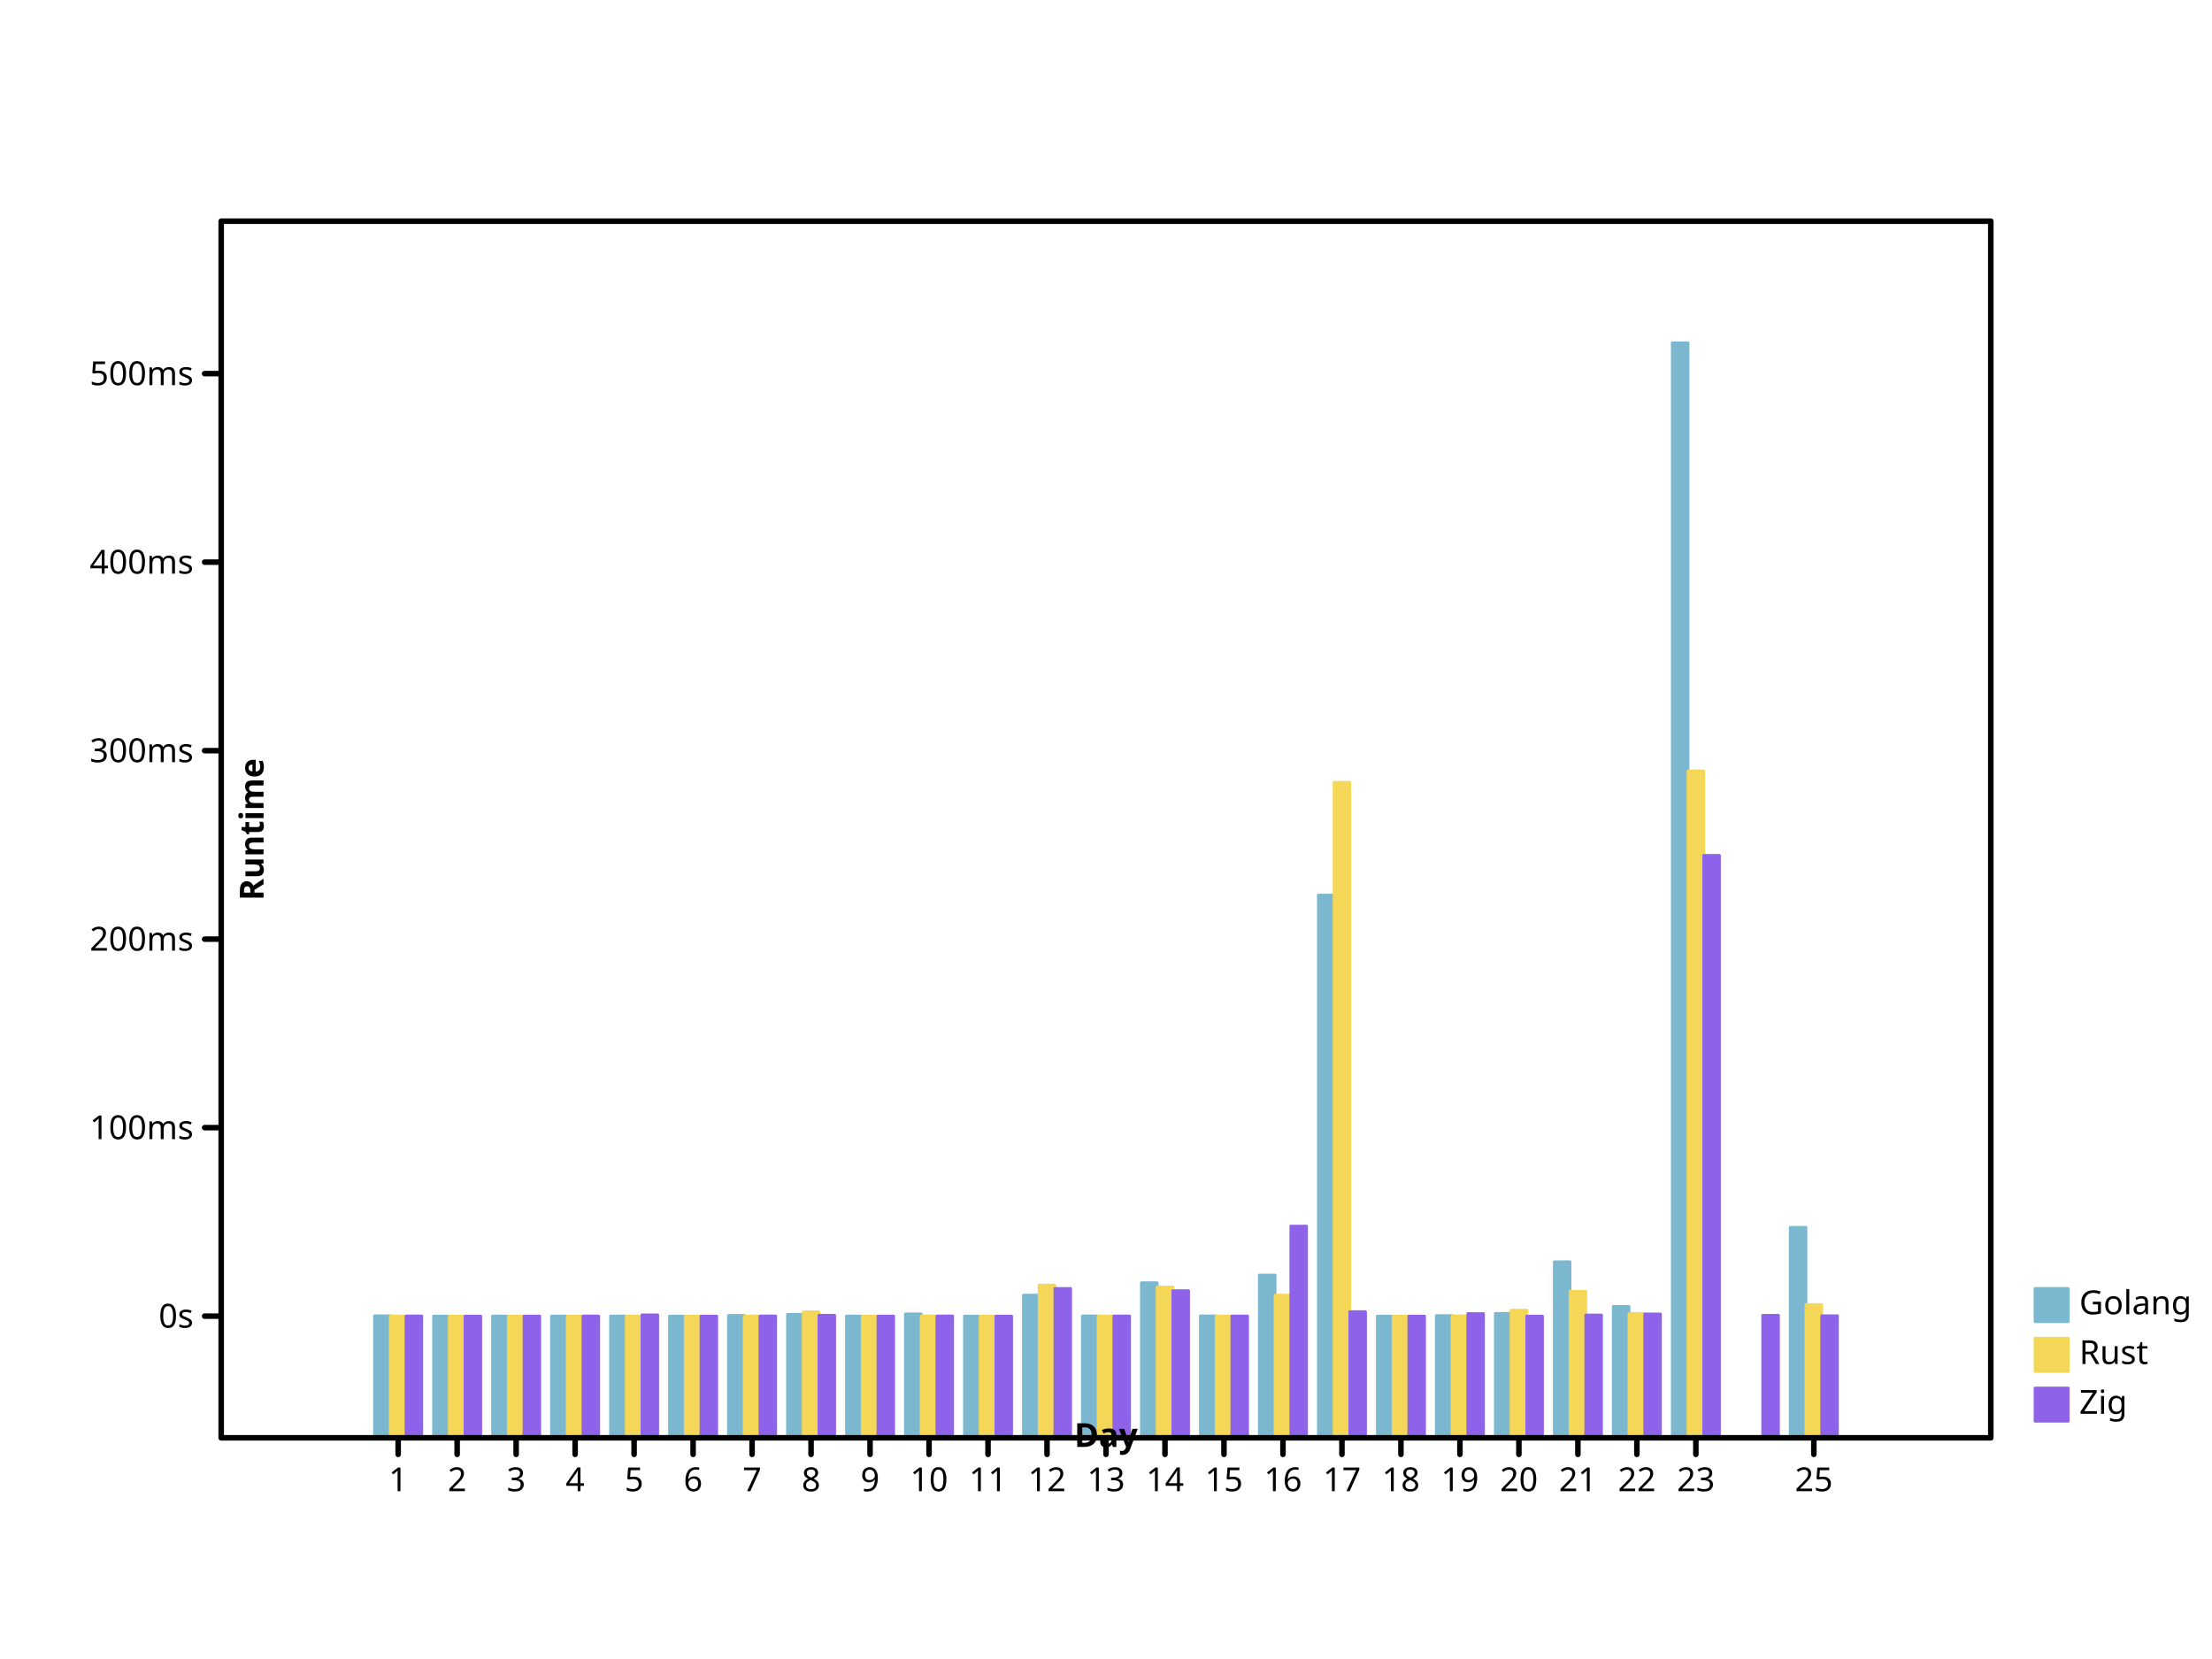
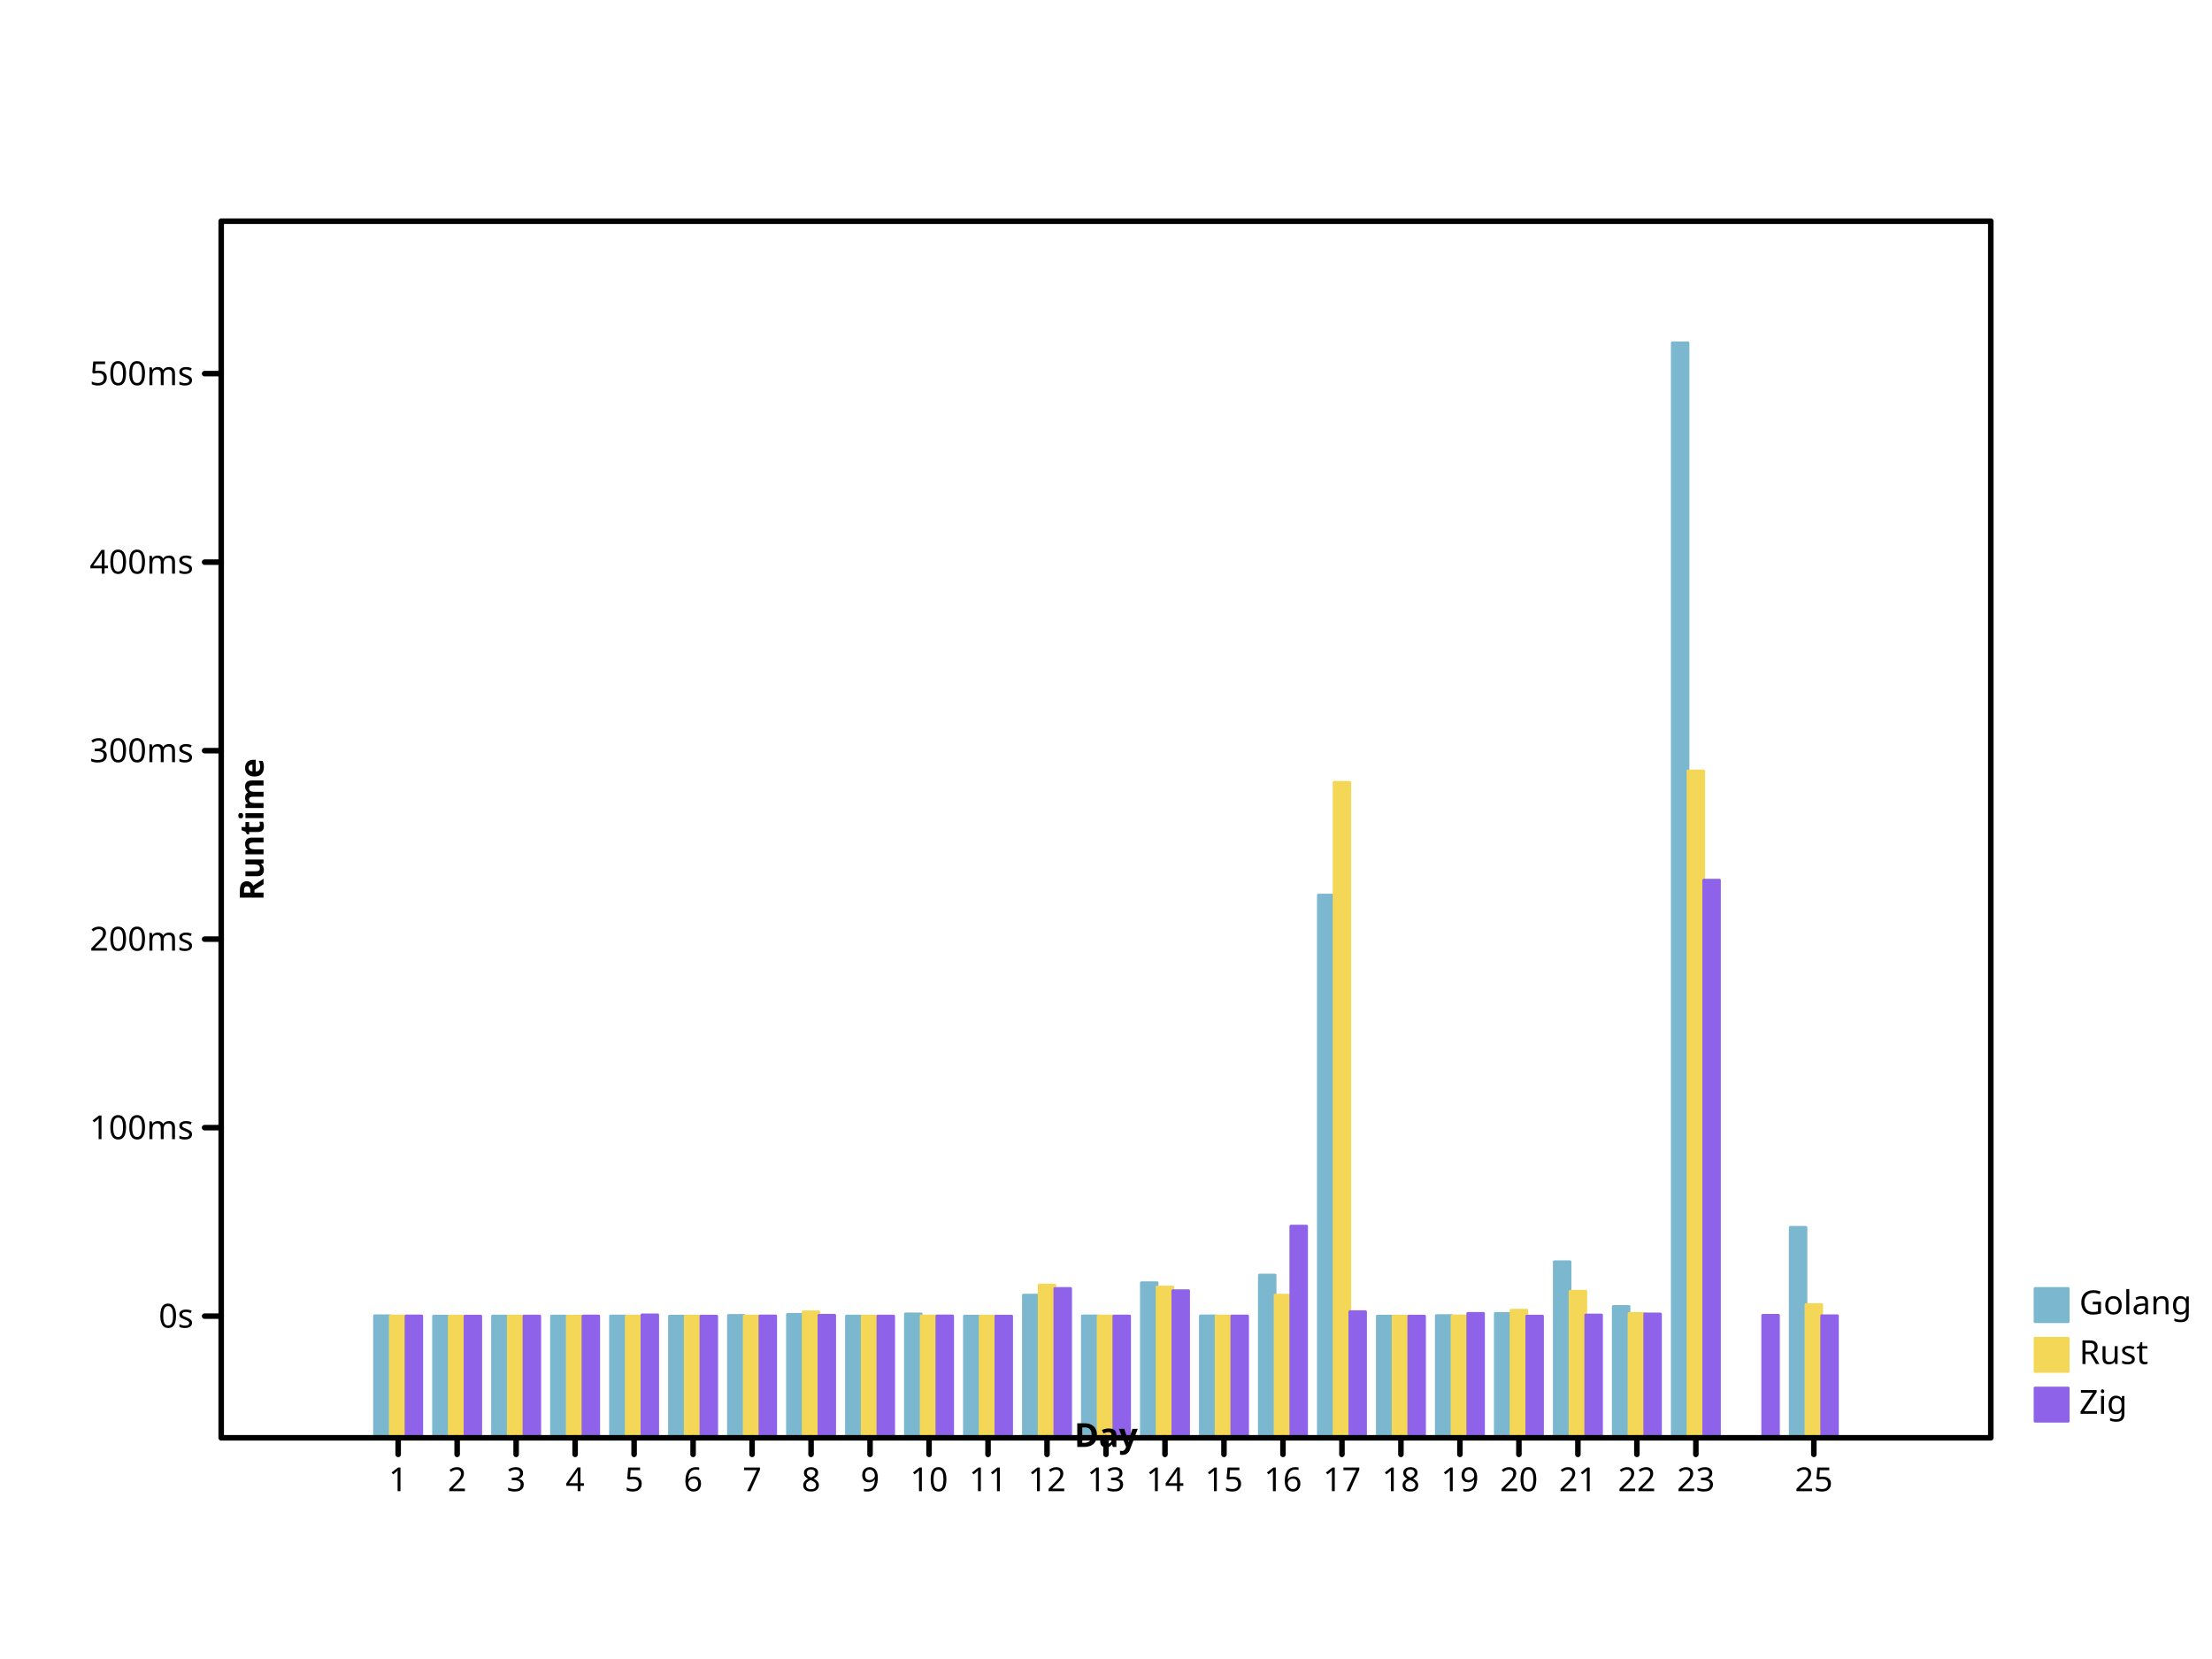
- <svg xmlns="http://www.w3.org/2000/svg" width="800" height="600" viewbox="0 0 800 600" preserveAspectRatio="xMidYMid meet">
+ <svg xmlns="http://www.w3.org/2000/svg" preserveAspectRatio="xMidYMid meet" width="800" height="600" viewbox="0 0 800 600">
  <defs>
-     <marker refX="5" refY="5" markerUnits="userSpaceOnUse" markerWidth="2%" markerHeight="2%" id="circle" viewBox="0 0 10 10 ">
-       <circle stroke="black" cx="5" cy="5" r="3" fill="none" />
+     <marker viewBox="0 0 10 10 " refX="5" refY="5" markerUnits="userSpaceOnUse" markerWidth="2%" markerHeight="2%" id="circle">
+       <circle cx="5" cy="5" r="3" fill="none" stroke="black" />
    </marker>
-     <marker refY="5" markerUnits="userSpaceOnUse" markerWidth="2%" markerHeight="2%" id="filled-circle" viewBox="0 0 10 10 " refX="5">
-       <circle cx="5" cy="5" r="3" fill="black" stroke="none" />
+     <marker viewBox="0 0 10 10 " refX="5" refY="5" markerUnits="userSpaceOnUse" markerWidth="2%" markerHeight="2%" id="filled-circle">
+       <circle r="3" fill="black" stroke="none" cx="5" cy="5" />
    </marker>
-     <marker markerHeight="2%" id="square" viewBox="0 0 10 10 " refX="5" refY="5" markerUnits="userSpaceOnUse" markerWidth="2%">
+     <marker refX="5" refY="5" markerUnits="userSpaceOnUse" markerWidth="2%" markerHeight="2%" id="square" viewBox="0 0 10 10 ">
      <rect width="6" height="6" fill="none" stroke="black" x="2" y="2" />
    </marker>
-     <marker markerHeight="2%" id="filled-square" viewBox="0 0 10 10 " refX="5" refY="5" markerUnits="userSpaceOnUse" markerWidth="2%">
-       <rect height="6" fill="black" stroke="none" x="2" y="2" width="6" />
+     <marker viewBox="0 0 10 10 " refX="5" refY="5" markerUnits="userSpaceOnUse" markerWidth="2%" markerHeight="2%" id="filled-square">
+       <rect stroke="none" x="2" y="2" width="6" height="6" fill="black" />
    </marker>
  </defs>
  <g fill="hsl(198, 47%, 65%)" stroke="hsl(198, 47%, 65%)" stroke-width="1px" stroke-linecap="round" stroke-linejoin="round" transform="translate(80 520 )scale(1 -1 )">
-     <rect height="4.413499e+01" vector-effect="non-scaling-stroke" x="5.546667e+01" y="0" width="5.688889e+00" />
-     <rect width="5.688889e+00" height="4.400498e+01" vector-effect="non-scaling-stroke" x="7.680000e+01" y="0" />
+     <rect y="0" width="5.688889e+00" height="4.413499e+01" vector-effect="non-scaling-stroke" x="5.546667e+01" />
+     <rect vector-effect="non-scaling-stroke" x="7.680000e+01" y="0" width="5.688889e+00" height="4.400498e+01" />
    <rect width="5.688889e+00" height="4.402066e+01" vector-effect="non-scaling-stroke" x="9.813333e+01" y="0" />
-     <rect vector-effect="non-scaling-stroke" x="1.194667e+02" y="0" width="5.688889e+00" height="4.402335e+01" />
-     <rect y="0" width="5.688889e+00" height="4.404145e+01" vector-effect="non-scaling-stroke" x="1.408000e+02" />
-     <rect vector-effect="non-scaling-stroke" x="1.621333e+02" y="0" width="5.688889e+00" height="4.400009e+01" />
-     <rect x="1.834667e+02" y="0" width="5.688889e+00" height="4.425260e+01" vector-effect="non-scaling-stroke" />
-     <rect height="4.464036e+01" vector-effect="non-scaling-stroke" x="2.048000e+02" y="0" width="5.688889e+00" />
-     <rect height="4.402607e+01" vector-effect="non-scaling-stroke" x="2.261333e+02" y="0" width="5.688889e+00" />
-     <rect y="0" width="5.688889e+00" height="4.481230e+01" vector-effect="non-scaling-stroke" x="2.474667e+02" />
-     <rect y="0" width="5.688889e+00" height="4.400898e+01" vector-effect="non-scaling-stroke" x="2.688000e+02" />
-     <rect y="0" width="5.688889e+00" height="5.160419e+01" vector-effect="non-scaling-stroke" x="2.901333e+02" />
-     <rect y="0" width="5.688889e+00" height="4.407578e+01" vector-effect="non-scaling-stroke" x="3.114667e+02" />
-     <rect x="3.328000e+02" y="0" width="5.688889e+00" height="5.607070e+01" vector-effect="non-scaling-stroke" />
+     <rect width="5.688889e+00" height="4.402335e+01" vector-effect="non-scaling-stroke" x="1.194667e+02" y="0" />
+     <rect x="1.408000e+02" y="0" width="5.688889e+00" height="4.404145e+01" vector-effect="non-scaling-stroke" />
+     <rect height="4.400009e+01" vector-effect="non-scaling-stroke" x="1.621333e+02" y="0" width="5.688889e+00" />
+     <rect vector-effect="non-scaling-stroke" x="1.834667e+02" y="0" width="5.688889e+00" height="4.425260e+01" />
+     <rect width="5.688889e+00" height="4.464036e+01" vector-effect="non-scaling-stroke" x="2.048000e+02" y="0" />
+     <rect vector-effect="non-scaling-stroke" x="2.261333e+02" y="0" width="5.688889e+00" height="4.402607e+01" />
+     <rect vector-effect="non-scaling-stroke" x="2.474667e+02" y="0" width="5.688889e+00" height="4.481230e+01" />
+     <rect height="4.400898e+01" vector-effect="non-scaling-stroke" x="2.688000e+02" y="0" width="5.688889e+00" />
+     <rect vector-effect="non-scaling-stroke" x="2.901333e+02" y="0" width="5.688889e+00" height="5.160419e+01" />
+     <rect vector-effect="non-scaling-stroke" x="3.114667e+02" y="0" width="5.688889e+00" height="4.407578e+01" />
+     <rect vector-effect="non-scaling-stroke" x="3.328000e+02" y="0" width="5.688889e+00" height="5.607070e+01" />
    <rect y="0" width="5.688889e+00" height="4.409609e+01" vector-effect="non-scaling-stroke" x="3.541333e+02" />
-     <rect width="5.688889e+00" height="5.885264e+01" vector-effect="non-scaling-stroke" x="3.754667e+02" y="0" />
-     <rect x="3.968000e+02" y="0" width="5.688889e+00" height="1.962852e+02" vector-effect="non-scaling-stroke" />
+     <rect x="3.754667e+02" y="0" width="5.688889e+00" height="5.885264e+01" vector-effect="non-scaling-stroke" />
+     <rect width="5.688889e+00" height="1.962852e+02" vector-effect="non-scaling-stroke" x="3.968000e+02" y="0" />
    <rect vector-effect="non-scaling-stroke" x="4.181333e+02" y="0" width="5.688889e+00" height="4.400458e+01" />
-     <rect x="4.394667e+02" y="0" width="5.688889e+00" height="4.419622e+01" vector-effect="non-scaling-stroke" />
-     <rect width="5.688889e+00" height="4.497932e+01" vector-effect="non-scaling-stroke" x="4.608000e+02" y="0" />
-     <rect width="5.688889e+00" height="6.367028e+01" vector-effect="non-scaling-stroke" x="4.821333e+02" y="0" />
-     <rect width="5.688889e+00" height="4.749535e+01" vector-effect="non-scaling-stroke" x="5.034667e+02" y="0" />
-     <rect height="396" vector-effect="non-scaling-stroke" x="5.248000e+02" y="0" width="5.688889e+00" />
-     <rect vector-effect="non-scaling-stroke" x="5.674667e+02" y="0" width="5.688889e+00" height="7.610232e+01" />
+     <rect width="5.688889e+00" height="4.419622e+01" vector-effect="non-scaling-stroke" x="4.394667e+02" y="0" />
+     <rect x="4.608000e+02" y="0" width="5.688889e+00" height="4.497932e+01" vector-effect="non-scaling-stroke" />
+     <rect vector-effect="non-scaling-stroke" x="4.821333e+02" y="0" width="5.688889e+00" height="6.367028e+01" />
+     <rect vector-effect="non-scaling-stroke" x="5.034667e+02" y="0" width="5.688889e+00" height="4.749535e+01" />
+     <rect vector-effect="non-scaling-stroke" x="5.248000e+02" y="0" width="5.688889e+00" height="396" />
+     <rect y="0" width="5.688889e+00" height="7.610232e+01" vector-effect="non-scaling-stroke" x="5.674667e+02" />
  </g>
-   <g transform="translate(80 520 )scale(1 -1 )" fill="hsl(49, 88%, 65%)" stroke="hsl(49, 88%, 65%)" stroke-width="1px" stroke-linecap="round" stroke-linejoin="round">
+   <g stroke-width="1px" stroke-linecap="round" stroke-linejoin="round" transform="translate(80 520 )scale(1 -1 )" fill="hsl(49, 88%, 65%)" stroke="hsl(49, 88%, 65%)">
    <rect vector-effect="non-scaling-stroke" x="6.115556e+01" y="0" width="5.688889e+00" height="4.404625e+01" />
-     <rect width="5.688889e+00" height="4.400186e+01" vector-effect="non-scaling-stroke" x="8.248889e+01" y="0" />
-     <rect x="1.038222e+02" y="0" width="5.688889e+00" height="4.401849e+01" vector-effect="non-scaling-stroke" />
-     <rect width="5.688889e+00" height="4.401180e+01" vector-effect="non-scaling-stroke" x="1.251556e+02" y="0" />
+     <rect height="4.400186e+01" vector-effect="non-scaling-stroke" x="8.248889e+01" y="0" width="5.688889e+00" />
+     <rect height="4.401849e+01" vector-effect="non-scaling-stroke" x="1.038222e+02" y="0" width="5.688889e+00" />
+     <rect y="0" width="5.688889e+00" height="4.401180e+01" vector-effect="non-scaling-stroke" x="1.251556e+02" />
    <rect height="4.400761e+01" vector-effect="non-scaling-stroke" x="1.464889e+02" y="0" width="5.688889e+00" />
-     <rect vector-effect="non-scaling-stroke" x="1.678222e+02" y="0" width="5.688889e+00" height="4.400009e+01" />
-     <rect vector-effect="non-scaling-stroke" x="1.891556e+02" y="0" width="5.688889e+00" height="4.403070e+01" />
-     <rect vector-effect="non-scaling-stroke" x="2.104889e+02" y="0" width="5.688889e+00" height="4.556601e+01" />
-     <rect width="5.688889e+00" height="4.401477e+01" vector-effect="non-scaling-stroke" x="2.318222e+02" y="0" />
-     <rect height="4.407292e+01" vector-effect="non-scaling-stroke" x="2.531556e+02" y="0" width="5.688889e+00" />
-     <rect vector-effect="non-scaling-stroke" x="2.744889e+02" y="0" width="5.688889e+00" height="4.400750e+01" />
-     <rect y="0" width="5.688889e+00" height="5.524230e+01" vector-effect="non-scaling-stroke" x="2.958222e+02" />
-     <rect vector-effect="non-scaling-stroke" x="3.171556e+02" y="0" width="5.688889e+00" height="4.404097e+01" />
-     <rect vector-effect="non-scaling-stroke" x="3.384889e+02" y="0" width="5.688889e+00" height="5.450994e+01" />
+     <rect width="5.688889e+00" height="4.400009e+01" vector-effect="non-scaling-stroke" x="1.678222e+02" y="0" />
+     <rect height="4.403070e+01" vector-effect="non-scaling-stroke" x="1.891556e+02" y="0" width="5.688889e+00" />
+     <rect width="5.688889e+00" height="4.556601e+01" vector-effect="non-scaling-stroke" x="2.104889e+02" y="0" />
+     <rect vector-effect="non-scaling-stroke" x="2.318222e+02" y="0" width="5.688889e+00" height="4.401477e+01" />
+     <rect y="0" width="5.688889e+00" height="4.407292e+01" vector-effect="non-scaling-stroke" x="2.531556e+02" />
+     <rect height="4.400750e+01" vector-effect="non-scaling-stroke" x="2.744889e+02" y="0" width="5.688889e+00" />
+     <rect vector-effect="non-scaling-stroke" x="2.958222e+02" y="0" width="5.688889e+00" height="5.524230e+01" />
+     <rect height="4.404097e+01" vector-effect="non-scaling-stroke" x="3.171556e+02" y="0" width="5.688889e+00" />
+     <rect y="0" width="5.688889e+00" height="5.450994e+01" vector-effect="non-scaling-stroke" x="3.384889e+02" />
    <rect vector-effect="non-scaling-stroke" x="3.598222e+02" y="0" width="5.688889e+00" height="4.404205e+01" />
-     <rect vector-effect="non-scaling-stroke" x="3.811556e+02" y="0" width="5.688889e+00" height="5.160396e+01" />
+     <rect x="3.811556e+02" y="0" width="5.688889e+00" height="5.160396e+01" vector-effect="non-scaling-stroke" />
    <rect vector-effect="non-scaling-stroke" x="4.024889e+02" y="0" width="5.688889e+00" height="2.370423e+02" />
-     <rect vector-effect="non-scaling-stroke" x="4.238222e+02" y="0" width="5.688889e+00" height="4.400200e+01" />
-     <rect x="4.451556e+02" y="0" width="5.688889e+00" height="4.409213e+01" vector-effect="non-scaling-stroke" />
+     <rect x="4.238222e+02" y="0" width="5.688889e+00" height="4.400200e+01" vector-effect="non-scaling-stroke" />
+     <rect y="0" width="5.688889e+00" height="4.409213e+01" vector-effect="non-scaling-stroke" x="4.451556e+02" />
    <rect vector-effect="non-scaling-stroke" x="4.664889e+02" y="0" width="5.688889e+00" height="4.616494e+01" />
-     <rect x="4.878222e+02" y="0" width="5.688889e+00" height="5.300848e+01" vector-effect="non-scaling-stroke" />
+     <rect y="0" width="5.688889e+00" height="5.300848e+01" vector-effect="non-scaling-stroke" x="4.878222e+02" />
    <rect width="5.688889e+00" height="4.497831e+01" vector-effect="non-scaling-stroke" x="5.091556e+02" y="0" />
    <rect height="2.411768e+02" vector-effect="non-scaling-stroke" x="5.304889e+02" y="0" width="5.688889e+00" />
-     <rect y="0" width="5.688889e+00" height="4.817748e+01" vector-effect="non-scaling-stroke" x="5.731556e+02" />
+     <rect vector-effect="non-scaling-stroke" x="5.731556e+02" y="0" width="5.688889e+00" height="4.817748e+01" />
  </g>
-   <g stroke="hsl(260, 76%, 65%)" stroke-width="1px" stroke-linecap="round" stroke-linejoin="round" transform="translate(80 520 )scale(1 -1 )" fill="hsl(260, 76%, 65%)">
-     <rect y="0" width="5.688889e+00" height="4.405788e+01" vector-effect="non-scaling-stroke" x="6.684444e+01" />
-     <rect vector-effect="non-scaling-stroke" x="8.817778e+01" y="0" width="5.688889e+00" height="4.400165e+01" />
-     <rect x="1.095111e+02" y="0" width="5.688889e+00" height="4.401459e+01" vector-effect="non-scaling-stroke" />
-     <rect x="1.308444e+02" y="0" width="5.688889e+00" height="4.403482e+01" vector-effect="non-scaling-stroke" />
+   <g transform="translate(80 520 )scale(1 -1 )" fill="hsl(260, 76%, 65%)" stroke="hsl(260, 76%, 65%)" stroke-width="1px" stroke-linecap="round" stroke-linejoin="round">
+     <rect vector-effect="non-scaling-stroke" x="6.684444e+01" y="0" width="5.688889e+00" height="4.405788e+01" />
+     <rect width="5.688889e+00" height="4.400165e+01" vector-effect="non-scaling-stroke" x="8.817778e+01" y="0" />
+     <rect y="0" width="5.688889e+00" height="4.401459e+01" vector-effect="non-scaling-stroke" x="1.095111e+02" />
+     <rect vector-effect="non-scaling-stroke" x="1.308444e+02" y="0" width="5.688889e+00" height="4.403482e+01" />
    <rect height="4.445239e+01" vector-effect="non-scaling-stroke" x="1.521778e+02" y="0" width="5.688889e+00" />
-     <rect vector-effect="non-scaling-stroke" x="1.735111e+02" y="0" width="5.688889e+00" height="4.400005e+01" />
-     <rect width="5.688889e+00" height="4.407156e+01" vector-effect="non-scaling-stroke" x="1.948444e+02" y="0" />
-     <rect y="0" width="5.688889e+00" height="4.431763e+01" vector-effect="non-scaling-stroke" x="2.161778e+02" />
-     <rect y="0" width="5.688889e+00" height="4.401238e+01" vector-effect="non-scaling-stroke" x="2.375111e+02" />
-     <rect x="2.588444e+02" y="0" width="5.688889e+00" height="4.406569e+01" vector-effect="non-scaling-stroke" />
+     <rect y="0" width="5.688889e+00" height="4.400005e+01" vector-effect="non-scaling-stroke" x="1.735111e+02" />
+     <rect vector-effect="non-scaling-stroke" x="1.948444e+02" y="0" width="5.688889e+00" height="4.407156e+01" />
+     <rect x="2.161778e+02" y="0" width="5.688889e+00" height="4.431763e+01" vector-effect="non-scaling-stroke" />
+     <rect width="5.688889e+00" height="4.401238e+01" vector-effect="non-scaling-stroke" x="2.375111e+02" y="0" />
+     <rect vector-effect="non-scaling-stroke" x="2.588444e+02" y="0" width="5.688889e+00" height="4.406569e+01" />
    <rect width="5.688889e+00" height="4.400284e+01" vector-effect="non-scaling-stroke" x="2.801778e+02" y="0" />
-     <rect height="5.400196e+01" vector-effect="non-scaling-stroke" x="3.015111e+02" y="0" width="5.688889e+00" />
+     <rect width="5.688889e+00" height="5.400196e+01" vector-effect="non-scaling-stroke" x="3.015111e+02" y="0" />
    <rect vector-effect="non-scaling-stroke" x="3.228444e+02" y="0" width="5.688889e+00" height="4.405049e+01" />
-     <rect x="3.441778e+02" y="0" width="5.688889e+00" height="5.320607e+01" vector-effect="non-scaling-stroke" />
-     <rect width="5.688889e+00" height="4.404750e+01" vector-effect="non-scaling-stroke" x="3.655111e+02" y="0" />
-     <rect x="3.868444e+02" y="0" width="5.688889e+00" height="7.656134e+01" vector-effect="non-scaling-stroke" />
+     <rect height="5.320607e+01" vector-effect="non-scaling-stroke" x="3.441778e+02" y="0" width="5.688889e+00" />
+     <rect vector-effect="non-scaling-stroke" x="3.655111e+02" y="0" width="5.688889e+00" height="4.404750e+01" />
+     <rect height="7.656134e+01" vector-effect="non-scaling-stroke" x="3.868444e+02" y="0" width="5.688889e+00" />
    <rect y="0" width="5.688889e+00" height="4.561191e+01" vector-effect="non-scaling-stroke" x="4.081778e+02" />
-     <rect x="4.295111e+02" y="0" width="5.688889e+00" height="4.400307e+01" vector-effect="non-scaling-stroke" />
-     <rect vector-effect="non-scaling-stroke" x="4.508444e+02" y="0" width="5.688889e+00" height="4.491914e+01" />
+     <rect vector-effect="non-scaling-stroke" x="4.295111e+02" y="0" width="5.688889e+00" height="4.400307e+01" />
+     <rect y="0" width="5.688889e+00" height="4.498565e+01" vector-effect="non-scaling-stroke" x="4.508444e+02" />
    <rect vector-effect="non-scaling-stroke" x="4.721778e+02" y="0" width="5.688889e+00" height="4.400175e+01" />
    <rect width="5.688889e+00" height="4.440194e+01" vector-effect="non-scaling-stroke" x="4.935111e+02" y="0" />
-     <rect y="0" width="5.688889e+00" height="4.478222e+01" vector-effect="non-scaling-stroke" x="5.148444e+02" />
-     <rect height="2.106452e+02" vector-effect="non-scaling-stroke" x="5.361778e+02" y="0" width="5.688889e+00" />
-     <rect vector-effect="non-scaling-stroke" x="5.575111e+02" y="0" width="5.688889e+00" height="4.430241e+01" />
-     <rect y="0" width="5.688889e+00" height="4.413667e+01" vector-effect="non-scaling-stroke" x="5.788444e+02" />
+     <rect width="5.688889e+00" height="4.478222e+01" vector-effect="non-scaling-stroke" x="5.148444e+02" y="0" />
+     <rect y="0" width="5.688889e+00" height="2.016757e+02" vector-effect="non-scaling-stroke" x="5.361778e+02" />
+     <rect height="4.430241e+01" vector-effect="non-scaling-stroke" x="5.575111e+02" y="0" width="5.688889e+00" />
+     <rect vector-effect="non-scaling-stroke" x="5.788444e+02" y="0" width="5.688889e+00" height="4.413667e+01" />
  </g>
-   <g stroke-linecap="round" stroke-linejoin="round" font-size="12px" fill="hsl(198, 47%, 65%)" stroke="hsl(198, 47%, 65%)" stroke-width="1px" font-style="normal" text-anchor="start" dominant-baseline="hanging" font-family="sans-serif" font-weight="normal">
-     <rect x="736" y="466" width="12" height="12" vector-effect="non-scaling-stroke" />
+   <g stroke-linejoin="round" font-size="12px" text-anchor="start" fill="hsl(198, 47%, 65%)" font-family="sans-serif" stroke-width="1px" font-style="normal" dominant-baseline="hanging" stroke="hsl(198, 47%, 65%)" font-weight="normal" stroke-linecap="round">
+     <rect y="466" width="12" height="12" vector-effect="non-scaling-stroke" x="736" />
    <g fill="black" stroke="black">
-       <text stroke="none" vector-effect="non-scaling-stroke" x="752" y="466" dominant-baseline="hanging">Golang</text>
+       <text vector-effect="non-scaling-stroke" x="752" y="466" dominant-baseline="hanging" stroke="none">Golang</text>
    </g>
-     <g font-style="normal" font-weight="normal" dominant-baseline="hanging" stroke="hsl(49, 88%, 65%)" font-family="sans-serif" text-anchor="start" stroke-linecap="round" stroke-linejoin="round" font-size="12px" fill="hsl(49, 88%, 65%)" stroke-width="1px">
-       <rect y="484" width="12" height="12" vector-effect="non-scaling-stroke" x="736" />
-       <g stroke="black" fill="black">
-         <text stroke="none" vector-effect="non-scaling-stroke" x="752" y="484" dominant-baseline="hanging">Rust</text>
+     <g stroke-width="1px" fill="hsl(49, 88%, 65%)" font-weight="normal" stroke-linecap="round" stroke-linejoin="round" font-size="12px" font-style="normal" text-anchor="start" dominant-baseline="hanging" stroke="hsl(49, 88%, 65%)" font-family="sans-serif">
+       <rect vector-effect="non-scaling-stroke" x="736" y="484" width="12" height="12" />
+       <g fill="black" stroke="black">
+         <text x="752" y="484" dominant-baseline="hanging" stroke="none" vector-effect="non-scaling-stroke">Rust</text>
      </g>
-       <g stroke="hsl(260, 76%, 65%)" stroke-width="1px" text-anchor="start" stroke-linejoin="round" dominant-baseline="hanging" fill="hsl(260, 76%, 65%)" font-family="sans-serif" font-style="normal" font-weight="normal" stroke-linecap="round" font-size="12px">
-         <rect x="736" y="502" width="12" height="12" vector-effect="non-scaling-stroke" />
-         <g stroke="black" fill="black">
-           <text y="502" dominant-baseline="hanging" stroke="none" vector-effect="non-scaling-stroke" x="752">Zig</text>
-           <g stroke-width="2px" font-style="normal" font-weight="normal" text-anchor="start" stroke-linejoin="round" font-family="sans-serif" font-size="12px" fill="none" stroke-linecap="round" dominant-baseline="hanging">
-             <rect x="80" y="80" width="640" height="440" vector-effect="non-scaling-stroke" />
+       <g stroke="hsl(260, 76%, 65%)" font-family="sans-serif" font-weight="normal" stroke-linecap="round" stroke-linejoin="round" font-size="12px" text-anchor="start" dominant-baseline="hanging" fill="hsl(260, 76%, 65%)" stroke-width="1px" font-style="normal">
+         <rect y="502" width="12" height="12" vector-effect="non-scaling-stroke" x="736" />
+         <g fill="black" stroke="black">
+           <text dominant-baseline="hanging" stroke="none" vector-effect="non-scaling-stroke" x="752" y="502">Zig</text>
+           <g stroke-width="2px" font-size="12px" stroke-linejoin="round" font-style="normal" font-weight="normal" text-anchor="start" font-family="sans-serif" stroke-linecap="round" dominant-baseline="hanging" fill="none">
+             <rect height="440" vector-effect="non-scaling-stroke" x="80" y="80" width="640" />
          </g>
-           <g dominant-baseline="hanging" stroke-width="2px" font-family="sans-serif" font-weight="normal" stroke-linejoin="round" font-size="12px" transform="translate(80 520 )scale(1 -1 )" fill="none" stroke="black" font-style="normal" text-anchor="start" stroke-linecap="round">
-             <path d="M64,0 L64,-6 M8.533333e+01,0 L8.533333e+01,-6 M1.066667e+02,0 L1.066667e+02,-6 M128,0 L128,-6 M1.493333e+02,0 L1.493333e+02,-6 M1.706667e+02,0 L1.706667e+02,-6 M192,0 L192,-6 M2.133333e+02,0 L2.133333e+02,-6 M2.346667e+02,0 L2.346667e+02,-6 M256,0 L256,-6 M2.773333e+02,0 L2.773333e+02,-6 M2.986667e+02,0 L2.986667e+02,-6 M320,0 L320,-6 M3.413333e+02,0 L3.413333e+02,-6 M3.626667e+02,0 L3.626667e+02,-6 M384,0 L384,-6 M4.053333e+02,0 L4.053333e+02,-6 M4.266667e+02,0 L4.266667e+02,-6 M448,0 L448,-6 M4.693333e+02,0 L4.693333e+02,-6 M4.906667e+02,0 L4.906667e+02,-6 M512,0 L512,-6 M5.333333e+02,0 L5.333333e+02,-6 M576,0 L576,-6 " vector-effect="non-scaling-stroke" />
+           <g transform="translate(80 520 )scale(1 -1 )" fill="none" stroke="black" stroke-linecap="round" font-style="normal" font-family="sans-serif" font-weight="normal" stroke-width="2px" stroke-linejoin="round" font-size="12px" text-anchor="start" dominant-baseline="hanging">
+             <path vector-effect="non-scaling-stroke" d="M64,0 L64,-6 M8.533333e+01,0 L8.533333e+01,-6 M1.066667e+02,0 L1.066667e+02,-6 M128,0 L128,-6 M1.493333e+02,0 L1.493333e+02,-6 M1.706667e+02,0 L1.706667e+02,-6 M192,0 L192,-6 M2.133333e+02,0 L2.133333e+02,-6 M2.346667e+02,0 L2.346667e+02,-6 M256,0 L256,-6 M2.773333e+02,0 L2.773333e+02,-6 M2.986667e+02,0 L2.986667e+02,-6 M320,0 L320,-6 M3.413333e+02,0 L3.413333e+02,-6 M3.626667e+02,0 L3.626667e+02,-6 M384,0 L384,-6 M4.053333e+02,0 L4.053333e+02,-6 M4.266667e+02,0 L4.266667e+02,-6 M448,0 L448,-6 M4.693333e+02,0 L4.693333e+02,-6 M4.906667e+02,0 L4.906667e+02,-6 M512,0 L512,-6 M5.333333e+02,0 L5.333333e+02,-6 M576,0 L576,-6 " />
          </g>
-           <g text-anchor="middle" stroke-linejoin="round" font-size="12px" dominant-baseline="hanging" transform="translate(80 520 )scale(1 1 )" stroke="black" stroke-linecap="round" fill="black" stroke-width="2px" font-family="sans-serif" font-style="normal" font-weight="normal">
-             <text dominant-baseline="hanging" stroke="none" vector-effect="non-scaling-stroke" x="64" y="10">1</text>
-             <text x="8.533333e+01" y="10" dominant-baseline="hanging" stroke="none" vector-effect="non-scaling-stroke">2</text>
-             <text stroke="none" vector-effect="non-scaling-stroke" x="1.066667e+02" y="10" dominant-baseline="hanging">3</text>
-             <text dominant-baseline="hanging" stroke="none" vector-effect="non-scaling-stroke" x="128" y="10">4</text>
-             <text stroke="none" vector-effect="non-scaling-stroke" x="1.493333e+02" y="10" dominant-baseline="hanging">5</text>
-             <text dominant-baseline="hanging" stroke="none" vector-effect="non-scaling-stroke" x="1.706667e+02" y="10">6</text>
-             <text stroke="none" vector-effect="non-scaling-stroke" x="192" y="10" dominant-baseline="hanging">7</text>
-             <text y="10" dominant-baseline="hanging" stroke="none" vector-effect="non-scaling-stroke" x="2.133333e+02">8</text>
-             <text stroke="none" vector-effect="non-scaling-stroke" x="2.346667e+02" y="10" dominant-baseline="hanging">9</text>
-             <text x="256" y="10" dominant-baseline="hanging" stroke="none" vector-effect="non-scaling-stroke">10</text>
-             <text y="10" dominant-baseline="hanging" stroke="none" vector-effect="non-scaling-stroke" x="2.773333e+02">11</text>
-             <text dominant-baseline="hanging" stroke="none" vector-effect="non-scaling-stroke" x="2.986667e+02" y="10">12</text>
-             <text stroke="none" vector-effect="non-scaling-stroke" x="320" y="10" dominant-baseline="hanging">13</text>
+           <g text-anchor="middle" dominant-baseline="hanging" transform="translate(80 520 )scale(1 1 )" stroke="black" stroke-linecap="round" stroke-linejoin="round" font-size="12px" fill="black" font-family="sans-serif" font-weight="normal" stroke-width="2px" font-style="normal">
+             <text vector-effect="non-scaling-stroke" x="64" y="10" dominant-baseline="hanging" stroke="none">1</text>
+             <text stroke="none" vector-effect="non-scaling-stroke" x="8.533333e+01" y="10" dominant-baseline="hanging">2</text>
+             <text dominant-baseline="hanging" stroke="none" vector-effect="non-scaling-stroke" x="1.066667e+02" y="10">3</text>
+             <text x="128" y="10" dominant-baseline="hanging" stroke="none" vector-effect="non-scaling-stroke">4</text>
+             <text x="1.493333e+02" y="10" dominant-baseline="hanging" stroke="none" vector-effect="non-scaling-stroke">5</text>
+             <text stroke="none" vector-effect="non-scaling-stroke" x="1.706667e+02" y="10" dominant-baseline="hanging">6</text>
+             <text y="10" dominant-baseline="hanging" stroke="none" vector-effect="non-scaling-stroke" x="192">7</text>
+             <text dominant-baseline="hanging" stroke="none" vector-effect="non-scaling-stroke" x="2.133333e+02" y="10">8</text>
+             <text y="10" dominant-baseline="hanging" stroke="none" vector-effect="non-scaling-stroke" x="2.346667e+02">9</text>
+             <text y="10" dominant-baseline="hanging" stroke="none" vector-effect="non-scaling-stroke" x="256">10</text>
+             <text dominant-baseline="hanging" stroke="none" vector-effect="non-scaling-stroke" x="2.773333e+02" y="10">11</text>
+             <text x="2.986667e+02" y="10" dominant-baseline="hanging" stroke="none" vector-effect="non-scaling-stroke">12</text>
+             <text x="320" y="10" dominant-baseline="hanging" stroke="none" vector-effect="non-scaling-stroke">13</text>
            <text y="10" dominant-baseline="hanging" stroke="none" vector-effect="non-scaling-stroke" x="3.413333e+02">14</text>
-             <text vector-effect="non-scaling-stroke" x="3.626667e+02" y="10" dominant-baseline="hanging" stroke="none">15</text>
-             <text y="10" dominant-baseline="hanging" stroke="none" vector-effect="non-scaling-stroke" x="384">16</text>
-             <text y="10" dominant-baseline="hanging" stroke="none" vector-effect="non-scaling-stroke" x="4.053333e+02">17</text>
-             <text stroke="none" vector-effect="non-scaling-stroke" x="4.266667e+02" y="10" dominant-baseline="hanging">18</text>
-             <text y="10" dominant-baseline="hanging" stroke="none" vector-effect="non-scaling-stroke" x="448">19</text>
-             <text y="10" dominant-baseline="hanging" stroke="none" vector-effect="non-scaling-stroke" x="4.693333e+02">20</text>
-             <text stroke="none" vector-effect="non-scaling-stroke" x="4.906667e+02" y="10" dominant-baseline="hanging">21</text>
+             <text dominant-baseline="hanging" stroke="none" vector-effect="non-scaling-stroke" x="3.626667e+02" y="10">15</text>
+             <text dominant-baseline="hanging" stroke="none" vector-effect="non-scaling-stroke" x="384" y="10">16</text>
+             <text x="4.053333e+02" y="10" dominant-baseline="hanging" stroke="none" vector-effect="non-scaling-stroke">17</text>
+             <text x="4.266667e+02" y="10" dominant-baseline="hanging" stroke="none" vector-effect="non-scaling-stroke">18</text>
+             <text x="448" y="10" dominant-baseline="hanging" stroke="none" vector-effect="non-scaling-stroke">19</text>
+             <text dominant-baseline="hanging" stroke="none" vector-effect="non-scaling-stroke" x="4.693333e+02" y="10">20</text>
+             <text vector-effect="non-scaling-stroke" x="4.906667e+02" y="10" dominant-baseline="hanging" stroke="none">21</text>
            <text stroke="none" vector-effect="non-scaling-stroke" x="512" y="10" dominant-baseline="hanging">22</text>
-             <text dominant-baseline="hanging" stroke="none" vector-effect="non-scaling-stroke" x="5.333333e+02" y="10">23</text>
+             <text vector-effect="non-scaling-stroke" x="5.333333e+02" y="10" dominant-baseline="hanging" stroke="none">23</text>
            <text vector-effect="non-scaling-stroke" x="576" y="10" dominant-baseline="hanging" stroke="none">25</text>
          </g>
-           <g fill="black" stroke="black" stroke-width="2px" font-family="sans-serif" text-anchor="middle" stroke-linecap="round" font-size="12px" dominant-baseline="baseline" font-style="normal" font-weight="bold" stroke-linejoin="round" transform="translate(80 520 )scale(1 1 )rotate(0 0 0 )">
+           <g fill="black" font-size="12px" font-style="normal" text-anchor="middle" stroke="black" font-family="sans-serif" font-weight="bold" stroke-width="2px" stroke-linecap="round" stroke-linejoin="round" dominant-baseline="baseline" transform="translate(80 520 )scale(1 1 )rotate(0 0 0 )">
            <text stroke="none" vector-effect="non-scaling-stroke" x="320" y="-6" dominant-baseline="baseline">Day</text>
          </g>
-           <g text-anchor="middle" stroke-linecap="round" stroke-linejoin="round" transform="translate(80 520 )scale(1 -1 )" stroke="black" font-family="sans-serif" font-style="normal" font-weight="bold" font-size="12px" dominant-baseline="baseline" fill="black" stroke-width="2px">
-             <path vector-effect="non-scaling-stroke" d="M0,44 L-6,44 M0,1.121735e+02 L-6,1.121735e+02 M0,1.803470e+02 L-6,1.803470e+02 M0,2.485205e+02 L-6,2.485205e+02 M0,3.166940e+02 L-6,3.166940e+02 M0,3.848675e+02 L-6,3.848675e+02 " />
+           <g stroke-linejoin="round" text-anchor="middle" dominant-baseline="baseline" transform="translate(80 520 )scale(1 -1 )" font-family="sans-serif" font-weight="bold" stroke-width="2px" font-size="12px" font-style="normal" fill="black" stroke="black" stroke-linecap="round">
+             <path d="M0,44 L-6,44 M0,1.121735e+02 L-6,1.121735e+02 M0,1.803470e+02 L-6,1.803470e+02 M0,2.485205e+02 L-6,2.485205e+02 M0,3.166940e+02 L-6,3.166940e+02 M0,3.848675e+02 L-6,3.848675e+02 " vector-effect="non-scaling-stroke" />
          </g>
-           <g stroke-linecap="round" stroke-linejoin="round" transform="translate(80 520 )scale(1 1 )" fill="black" stroke="black" stroke-width="2px" font-size="12px" dominant-baseline="middle" font-family="sans-serif" font-style="normal" font-weight="normal" text-anchor="end">
-             <text vector-effect="non-scaling-stroke" x="-10" y="-44" dominant-baseline="middle" stroke="none">0s</text>
-             <text stroke="none" vector-effect="non-scaling-stroke" x="-10" y="-1.121735e+02" dominant-baseline="middle">100ms</text>
-             <text x="-10" y="-1.803470e+02" dominant-baseline="middle" stroke="none" vector-effect="non-scaling-stroke">200ms</text>
-             <text y="-2.485205e+02" dominant-baseline="middle" stroke="none" vector-effect="non-scaling-stroke" x="-10">300ms</text>
-             <text stroke="none" vector-effect="non-scaling-stroke" x="-10" y="-3.166940e+02" dominant-baseline="middle">400ms</text>
-             <text vector-effect="non-scaling-stroke" x="-10" y="-3.848675e+02" dominant-baseline="middle" stroke="none">500ms</text>
+           <g fill="black" stroke="black" font-family="sans-serif" stroke-linejoin="round" font-style="normal" text-anchor="end" dominant-baseline="middle" transform="translate(80 520 )scale(1 1 )" font-weight="normal" stroke-width="2px" stroke-linecap="round" font-size="12px">
+             <text y="-44" dominant-baseline="middle" stroke="none" vector-effect="non-scaling-stroke" x="-10">0s</text>
+             <text dominant-baseline="middle" stroke="none" vector-effect="non-scaling-stroke" x="-10" y="-1.121735e+02">100ms</text>
+             <text dominant-baseline="middle" stroke="none" vector-effect="non-scaling-stroke" x="-10" y="-1.803470e+02">200ms</text>
+             <text vector-effect="non-scaling-stroke" x="-10" y="-2.485205e+02" dominant-baseline="middle" stroke="none">300ms</text>
+             <text dominant-baseline="middle" stroke="none" vector-effect="non-scaling-stroke" x="-10" y="-3.166940e+02">400ms</text>
+             <text y="-3.848675e+02" dominant-baseline="middle" stroke="none" vector-effect="non-scaling-stroke" x="-10">500ms</text>
          </g>
-           <g stroke-linejoin="round" font-size="12px" fill="black" stroke="black" stroke-width="2px" font-family="sans-serif" font-weight="bold" text-anchor="middle" dominant-baseline="hanging" transform="translate(80 520 )scale(1 1 )rotate(-90 0 0 )" font-style="normal" stroke-linecap="round">
-             <text x="220" y="6" dominant-baseline="hanging" stroke="none" vector-effect="non-scaling-stroke">Runtime</text>
+           <g text-anchor="middle" fill="black" stroke="black" font-family="sans-serif" dominant-baseline="hanging" transform="translate(80 520 )scale(1 1 )rotate(-90 0 0 )" font-weight="bold" stroke-width="2px" stroke-linecap="round" stroke-linejoin="round" font-size="12px" font-style="normal">
+             <text dominant-baseline="hanging" stroke="none" vector-effect="non-scaling-stroke" x="220" y="6">Runtime</text>
          </g>
        </g>
      </g>
    </g>
  </g>
</svg>
